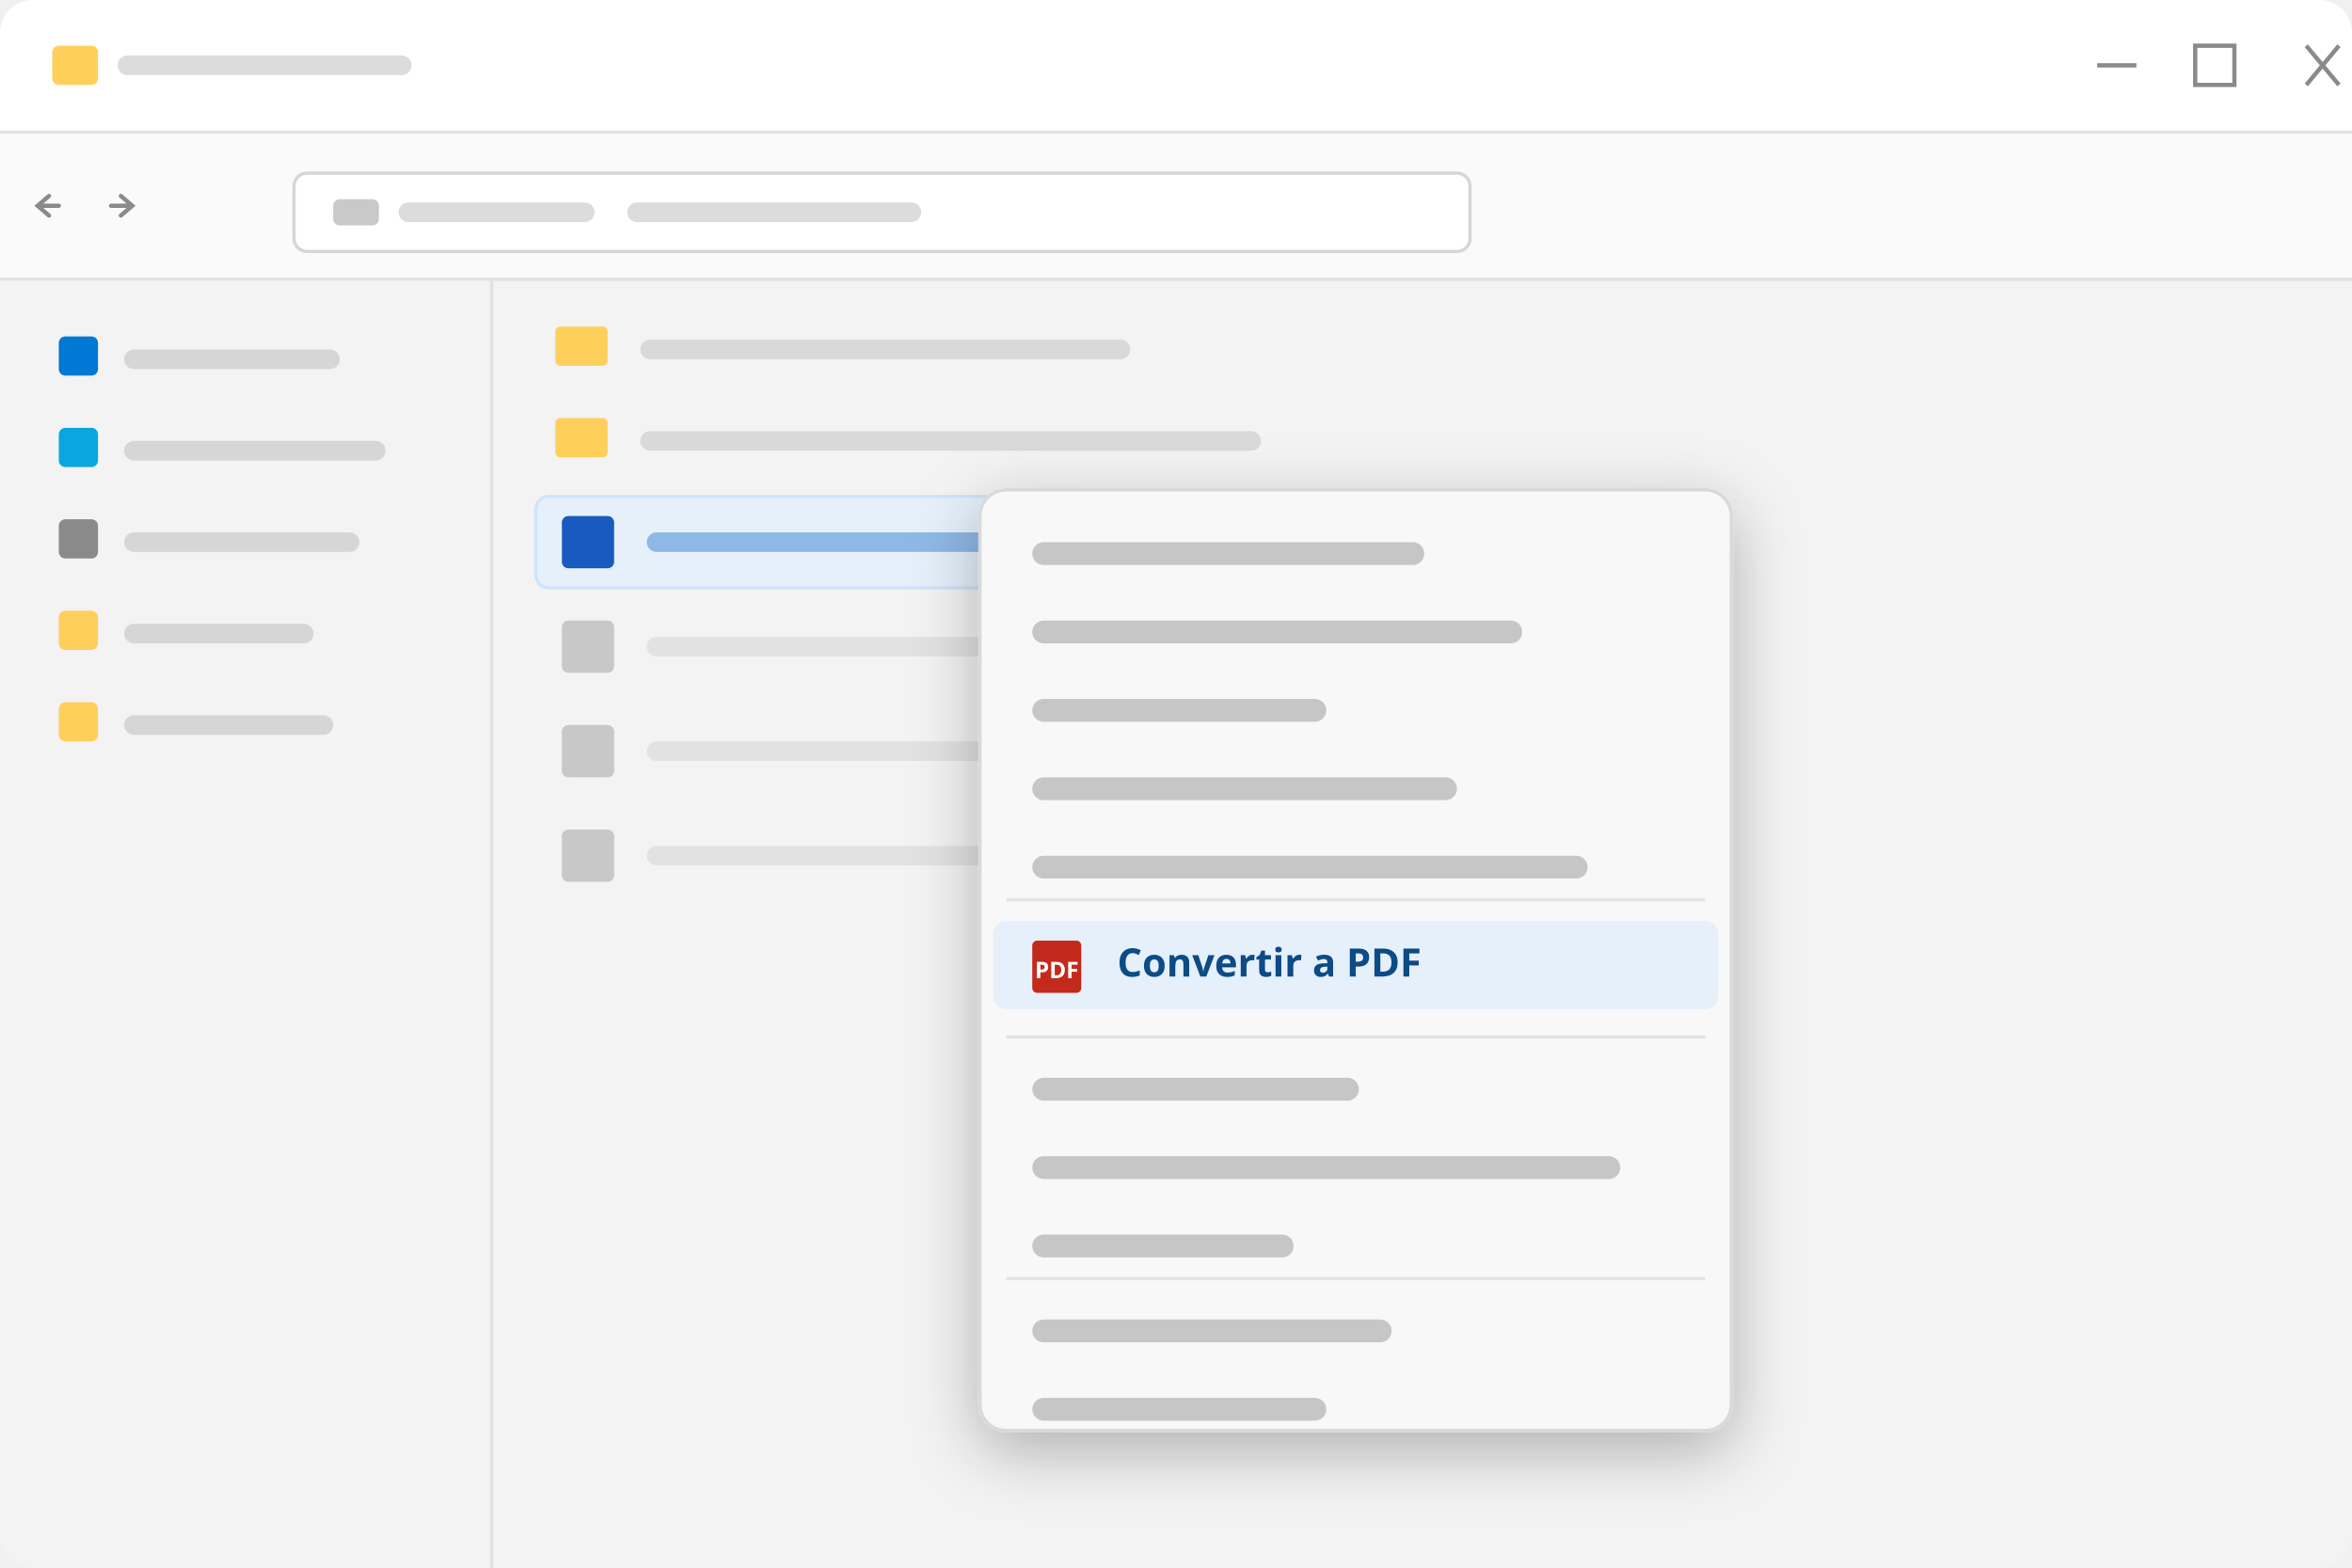
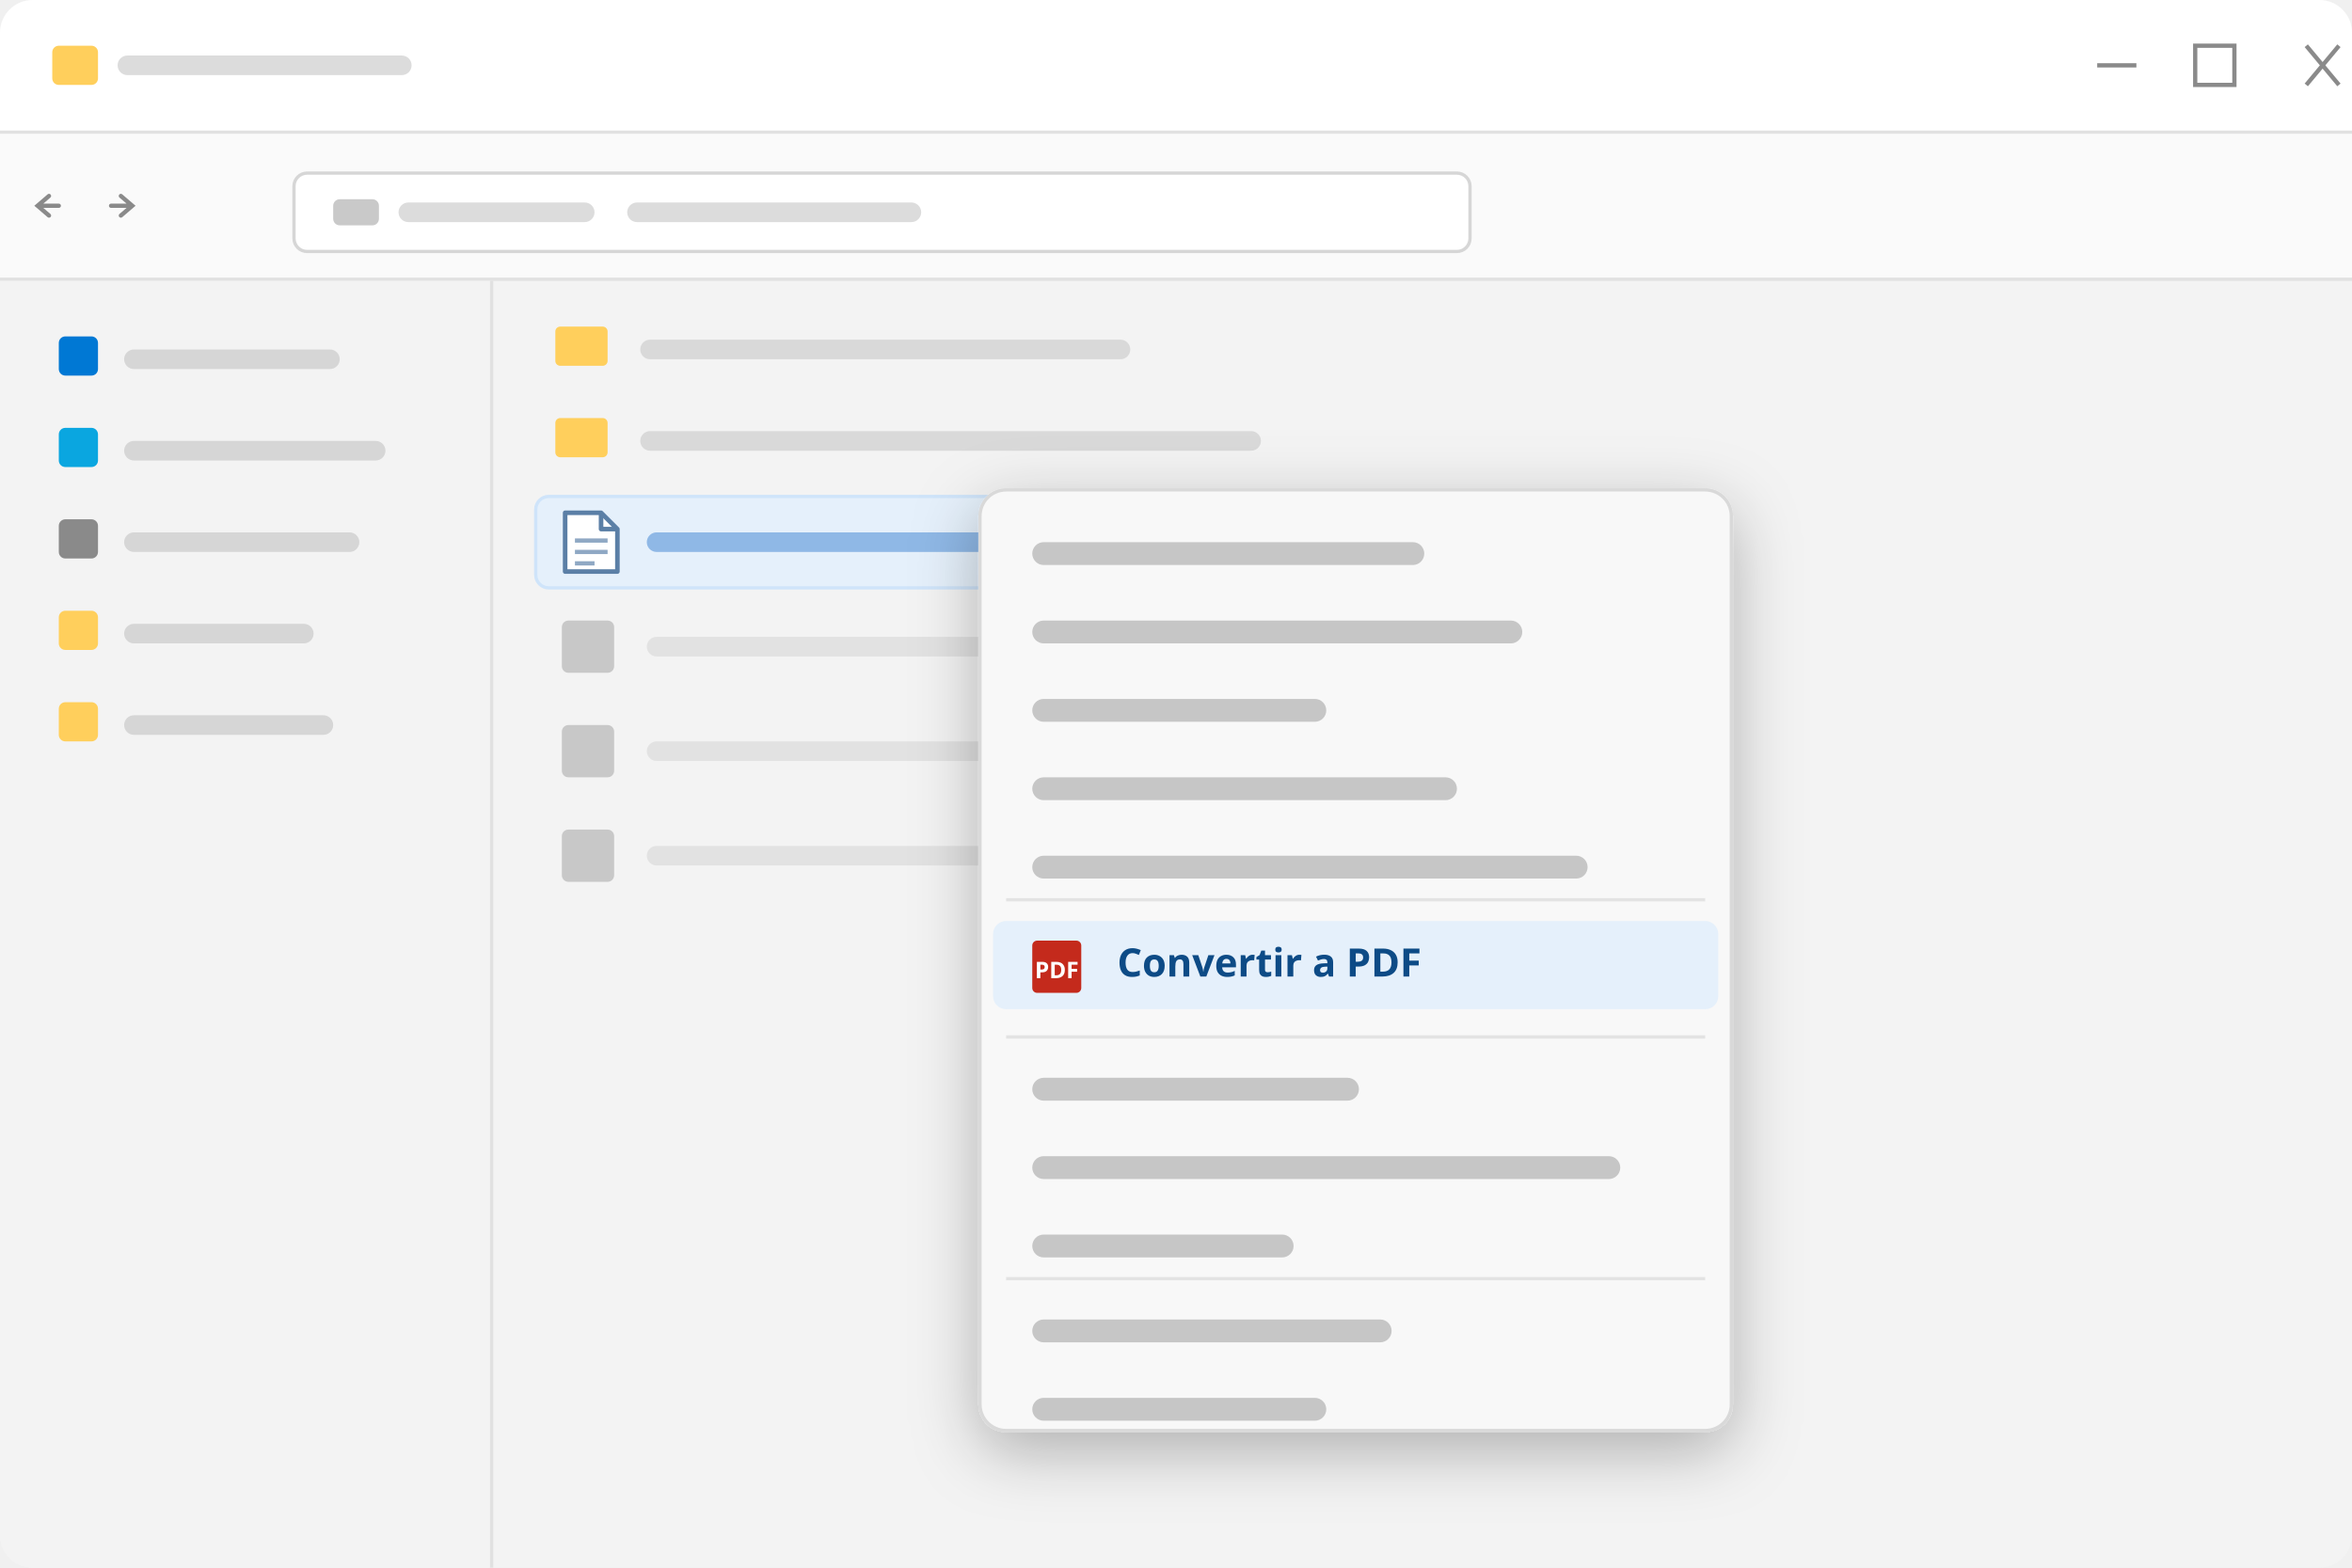
<svg xmlns="http://www.w3.org/2000/svg" width="720" height="480" viewBox="0 0 720 480" font-family="'Segoe UI', 'Segoe UI Variable', -apple-system, sans-serif">
  <defs>
    <filter id="menuShadow" x="-30%" y="-30%" width="160%" height="160%">
      <feDropShadow dx="0" dy="6" stdDeviation="10" flood-color="#000000" flood-opacity="0.28" />
    </filter>
    <clipPath id="winClip">
      <rect x="0" y="0" width="720" height="480" rx="10" ry="10" />
    </clipPath>
  </defs>
  <g clip-path="url(#winClip)">
    <rect x="0" y="0" width="720" height="480" fill="#f3f3f3" />
    <rect x="0" y="0" width="720" height="40" fill="#ffffff" />
    <rect x="0" y="40" width="720" height="1" fill="#e1e1e1" />
    <rect x="16" y="14" width="14" height="12" rx="2" fill="#ffcf5c" />
    <rect x="36" y="17" width="90" height="6" rx="3" fill="#dcdcdc" />
    <g stroke="#8a8a8a" stroke-width="1.3" fill="none">
      <line x1="642" y1="20" x2="654" y2="20" />
      <rect x="672" y="14" width="12" height="12" />
      <line x1="706" y1="14" x2="716" y2="26" />
      <line x1="716" y1="14" x2="706" y2="26" />
    </g>
    <rect x="0" y="41" width="720" height="44" fill="#fafafa" />
    <rect x="0" y="85" width="720" height="1" fill="#e1e1e1" />
    <g stroke="#8a8a8a" stroke-width="1.3" fill="none" stroke-linecap="round">
      <path d="M18 63 L13 63 M15 60 L11.5 63 L15 66" />
      <path d="M34 63 L39 63 M37 60 L40.5 63 L37 66" />
    </g>
    <rect x="90" y="53" width="360" height="24" rx="4" fill="#ffffff" stroke="#d6d6d6" />
    <rect x="102" y="61" width="14" height="8" rx="2" fill="#c9c9c9" />
    <rect x="122" y="62" width="60" height="6" rx="3" fill="#dcdcdc" />
    <rect x="192" y="62" width="90" height="6" rx="3" fill="#dcdcdc" />
    <rect x="0" y="86" width="150" height="394" fill="#f3f3f3" />
    <rect x="150" y="86" width="1" height="394" fill="#e1e1e1" />
    <g>
      <rect x="18" y="103" width="12" height="12" rx="2" fill="#0078D4" />
      <rect x="38" y="107" width="66" height="6" rx="3" fill="#d6d6d6" />
      <rect x="18" y="131" width="12" height="12" rx="2" fill="#0aa6e0" />
      <rect x="38" y="135" width="80" height="6" rx="3" fill="#d6d6d6" />
      <rect x="18" y="159" width="12" height="12" rx="2" fill="#8a8a8a" />
      <rect x="38" y="163" width="72" height="6" rx="3" fill="#d6d6d6" />
      <rect x="18" y="187" width="12" height="12" rx="2" fill="#ffcf5c" />
      <rect x="38" y="191" width="58" height="6" rx="3" fill="#d6d6d6" />
      <rect x="18" y="215" width="12" height="12" rx="2" fill="#ffcf5c" />
      <rect x="38" y="219" width="64" height="6" rx="3" fill="#d6d6d6" />
    </g>
    <g>
      <rect x="170" y="100" width="16" height="12" rx="1.5" fill="#ffcf5c" />
      <rect x="196" y="104" width="150" height="6" rx="3" fill="#d9d9d9" />
      <rect x="170" y="128" width="16" height="12" rx="1.5" fill="#ffcf5c" />
      <rect x="196" y="132" width="190" height="6" rx="3" fill="#d9d9d9" />
      <rect x="164" y="152" width="360" height="28" rx="4" fill="#e5f0fb" stroke="#cfe4fa" />
-       <rect x="172" y="158" width="16" height="16" rx="2" fill="#185abd" />
+       <path d="M173 157 H184 L189 162 V175 H173 Z" fill="#ffffff" stroke="#5b7fa6" stroke-width="1.4" stroke-linejoin="round" />
+       <path d="M184 157 V162 H189" fill="none" stroke="#5b7fa6" stroke-width="1.4" stroke-linejoin="round" />
+       <line x1="176" y1="165.5" x2="186" y2="165.5" stroke="#8fa8c4" stroke-width="1.3" />
+       <line x1="176" y1="169" x2="186" y2="169" stroke="#8fa8c4" stroke-width="1.3" />
+       <line x1="176" y1="172.5" x2="182" y2="172.5" stroke="#8fa8c4" stroke-width="1.3" />
      <rect x="198" y="163" width="170" height="6" rx="3" fill="#8fb8e6" />
      <rect x="172" y="190" width="16" height="16" rx="2" fill="#c8c8c8" />
      <rect x="198" y="195" width="130" height="6" rx="3" fill="#e2e2e2" />
      <rect x="172" y="222" width="16" height="16" rx="2" fill="#c8c8c8" />
      <rect x="198" y="227" width="150" height="6" rx="3" fill="#e2e2e2" />
      <rect x="172" y="254" width="16" height="16" rx="2" fill="#c8c8c8" />
      <rect x="198" y="259" width="110" height="6" rx="3" fill="#e2e2e2" />
    </g>
  </g>
  <g filter="url(#menuShadow)">
    <rect x="300" y="150" width="230" height="288" rx="8" ry="8" fill="#f8f8f8" stroke="#d9d9d9" />
    <g fill="#c6c6c6">
      <rect x="316" y="166" width="120" height="7" rx="3.5" />
      <rect x="316" y="190" width="150" height="7" rx="3.5" />
      <rect x="316" y="214" width="90" height="7" rx="3.5" />
      <rect x="316" y="238" width="130" height="7" rx="3.5" />
      <rect x="316" y="262" width="170" height="7" rx="3.5" />
    </g>
    <rect x="308" y="275" width="214" height="1" fill="#e3e3e3" />
    <rect x="304" y="282" width="222" height="27" rx="4" fill="#e5f0fb" />
    <rect x="316" y="288" width="15" height="16" rx="1.5" fill="#c42b1c" />
    <text x="323.5" y="299.5" font-size="7" fill="#ffffff" font-weight="bold" text-anchor="middle">PDF</text>
    <text x="342" y="299" font-size="12" font-weight="600" fill="#0f4c86">Convertir a PDF</text>
    <rect x="308" y="317" width="214" height="1" fill="#e3e3e3" />
    <g fill="#c6c6c6">
      <rect x="316" y="330" width="100" height="7" rx="3.5" />
      <rect x="316" y="354" width="180" height="7" rx="3.5" />
      <rect x="316" y="378" width="80" height="7" rx="3.5" />
    </g>
    <rect x="308" y="391" width="214" height="1" fill="#e3e3e3" />
    <g fill="#c6c6c6">
      <rect x="316" y="404" width="110" height="7" rx="3.5" />
      <rect x="316" y="428" width="90" height="7" rx="3.5" />
    </g>
  </g>
</svg>
